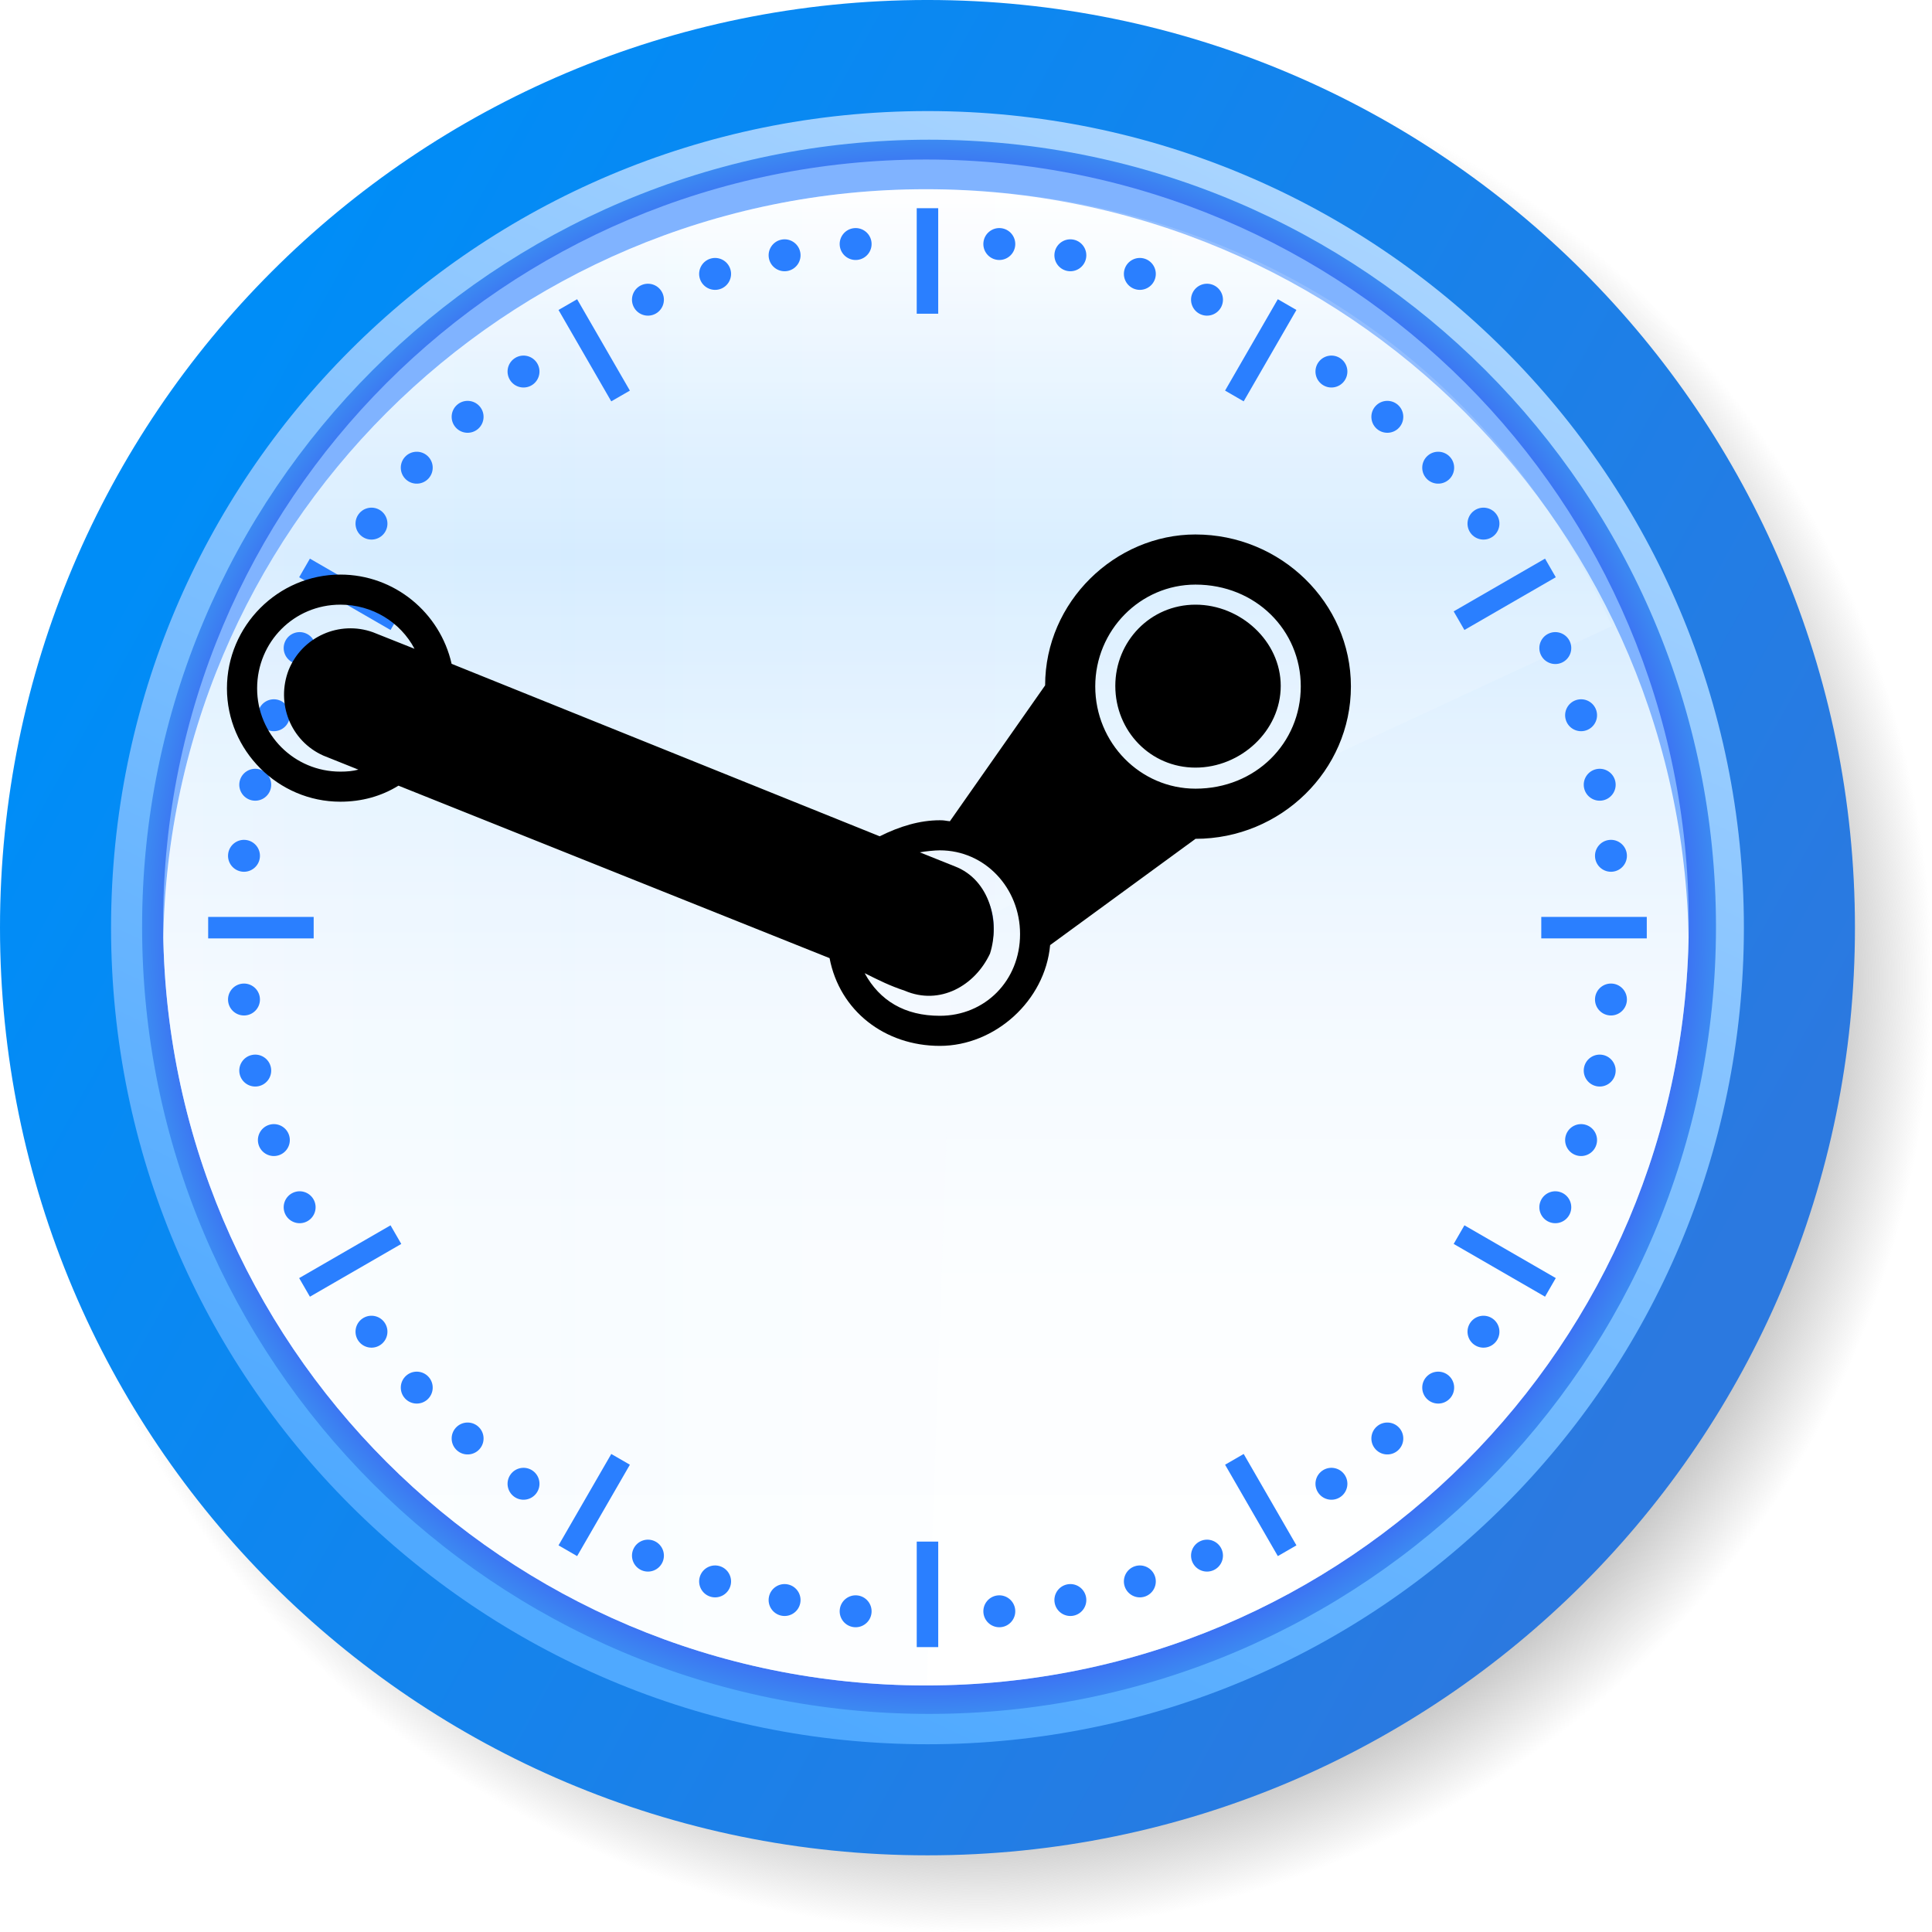
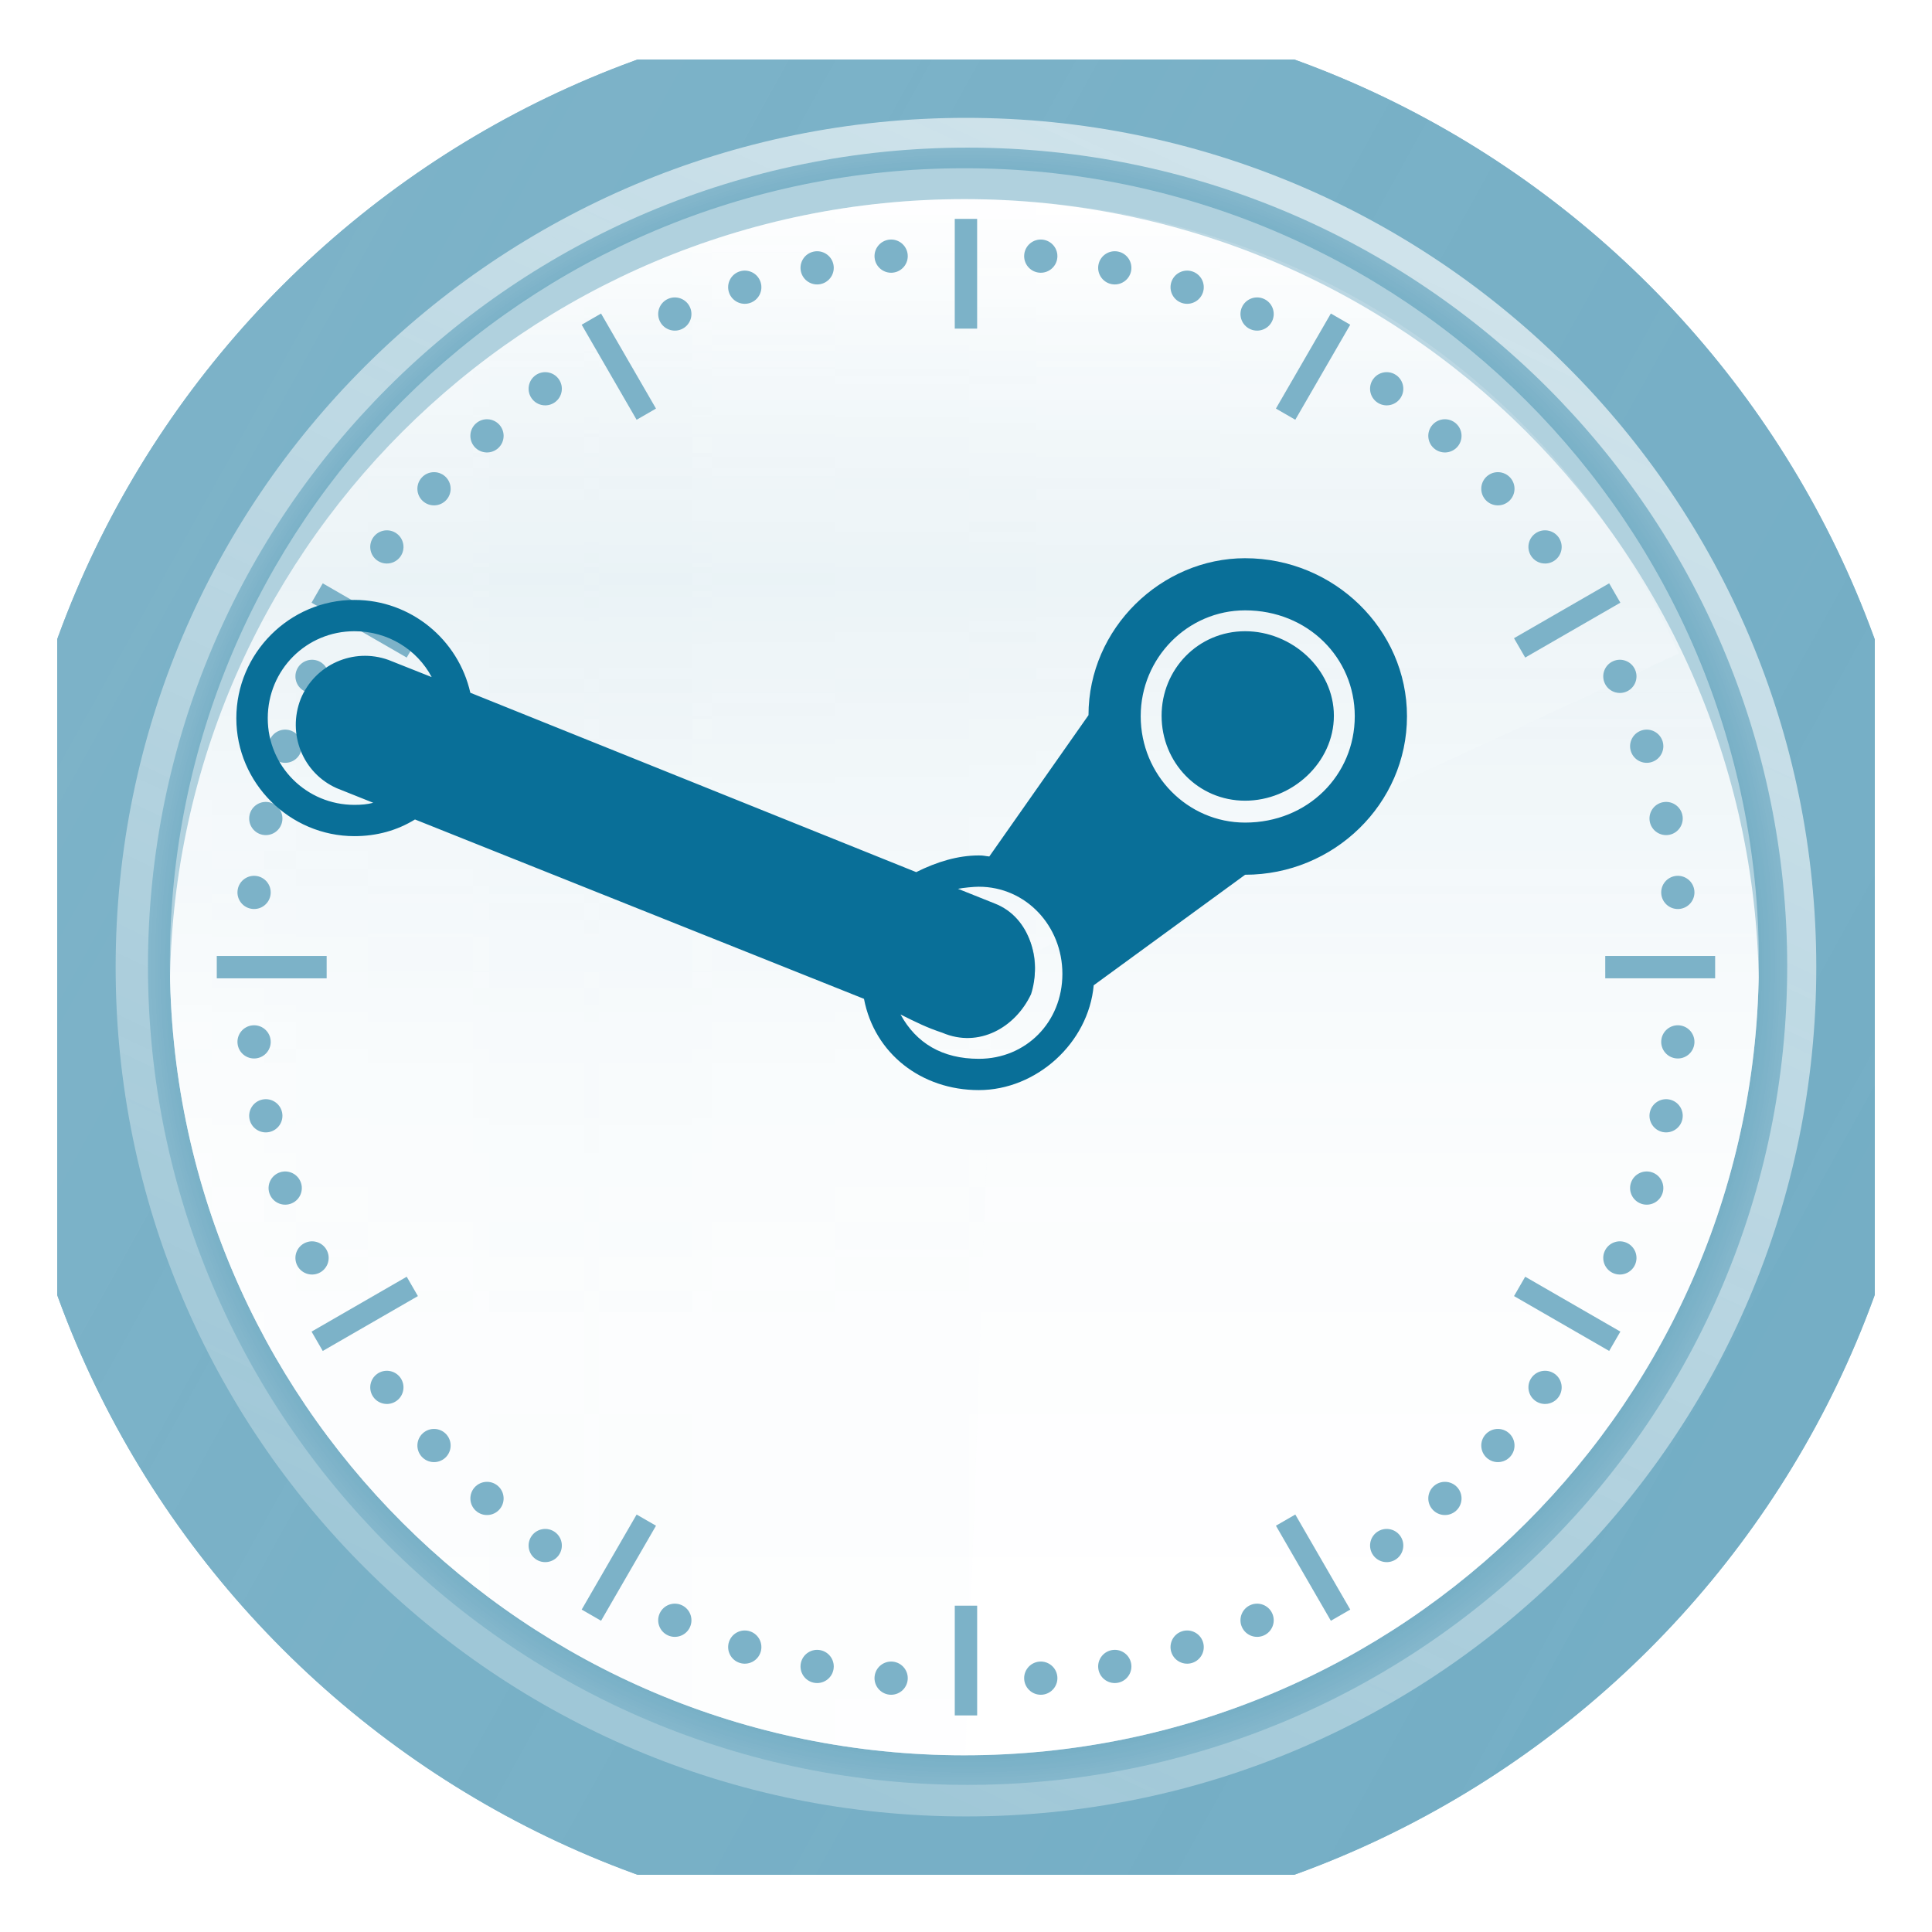
<svg xmlns="http://www.w3.org/2000/svg" xmlns:xlink="http://www.w3.org/1999/xlink" width="200" height="200" id="svg2" version="1.1">
  <defs id="defs4">
    <linearGradient y2="728.875" x2="107.833" y1="728.875" x1="10.25" gradientTransform="translate(0,-665)" gradientUnits="userSpaceOnUse" id="linearGradient3886" xlink:href="#SVGID_10_" />
    <linearGradient y2="-652.25" x2="61.626" y1="-551.25" x1="61.626" gradientTransform="matrix(1,0,0,-1,0,-538)" gradientUnits="userSpaceOnUse" id="linearGradient3884" xlink:href="#SVGID_7_" />
    <linearGradient y2="728.875" x2="107.833" y1="728.875" x1="10.25" gradientTransform="translate(0,-665)" gradientUnits="userSpaceOnUse" id="linearGradient5798" xlink:href="#SVGID_10_" />
    <linearGradient y2="-652.25" x2="61.626" y1="-551.25" x1="61.626" gradientTransform="matrix(1,0,0,-1,0,-538)" gradientUnits="userSpaceOnUse" id="linearGradient5796" xlink:href="#SVGID_7_" />
    <linearGradient y2="-603.187" x2="62.406" y1="-595" x1="62.406" gradientTransform="matrix(1,0,0,-1,0,-538)" gradientUnits="userSpaceOnUse" id="linearGradient4658" xlink:href="#SVGID_13_" />
    <linearGradient y2="728.875" x2="107.833" y1="728.875" x1="10.25" gradientTransform="translate(0,-665)" gradientUnits="userSpaceOnUse" id="linearGradient4652" xlink:href="#SVGID_10_" />
    <linearGradient y2="-652.25" x2="61.626" y1="-551.25" x1="61.626" gradientTransform="matrix(1,0,0,-1,0,-538)" gradientUnits="userSpaceOnUse" id="linearGradient4650" xlink:href="#SVGID_7_" />
    <radialGradient r="53.001" cy="-600.166" cx="61.833" gradientTransform="matrix(1,0,0,-1,0,-538)" gradientUnits="userSpaceOnUse" id="radialGradient4648" xlink:href="#SVGID_3_" />
    <linearGradient y2="728.875" x2="107.833" y1="728.875" x1="10.25" gradientTransform="translate(0,-665)" gradientUnits="userSpaceOnUse" id="linearGradient4462" xlink:href="#SVGID_10_" />
    <linearGradient y2="-652.25" x2="61.626" y1="-551.25" x1="61.626" gradientTransform="matrix(1,0,0,-1,0,-538)" gradientUnits="userSpaceOnUse" id="linearGradient4460" xlink:href="#SVGID_7_" />
    <linearGradient y2="-652.25" x2="61.626" y1="-551.25" x1="61.626" gradientTransform="matrix(1,0,0,-1,0,-538)" gradientUnits="userSpaceOnUse" id="linearGradient4079" xlink:href="#SVGID_7_" />
    <linearGradient y2="16.249" x2="9.547" y1="41.179" x1="54.51" spreadMethod="pad" gradientUnits="userSpaceOnUse" id="linearGradient4077" xlink:href="#edgeGradient" />
    <linearGradient y2="51.987" x2="22.014" y1="-13.239" x1="52.778" gradientUnits="userSpaceOnUse" id="linearGradient4075" xlink:href="#fieldGradient" />
    <radialGradient gradientUnits="userSpaceOnUse" r="26.5" fy="29.5" fx="32.5" cy="29.5" cx="32.5" id="radialGradient4073" xlink:href="#shadowGradient" />
    <radialGradient id="radialGradient3798">
      <stop id="stop3800" style="stop-color:#c0c0c0;stop-opacity:1" offset="0" />
      <stop id="stop3802" style="stop-color:#c0c0c0;stop-opacity:1" offset="0.88" />
      <stop id="stop3804" style="stop-color:#c0c0c0;stop-opacity:0" offset="1" />
    </radialGradient>
    <linearGradient x1="52.778" y1="-13.239" x2="22.014" y2="51.987" id="linearGradient3806" gradientUnits="userSpaceOnUse">
      <stop id="stop3808" style="stop-color:#ffe1b8;stop-opacity:1;" offset="0" />
      <stop id="stop3810" style="stop-color:#ff8b00;stop-opacity:1;" offset="1" />
    </linearGradient>
    <linearGradient x1="54.51" y1="41.179" x2="9.547" y2="16.249" id="linearGradient3812" gradientUnits="userSpaceOnUse" xlink:href="#fieldGradient">
      <stop id="stop3814" style="stop-color:#f98433;stop-opacity:1;" offset="0" />
      <stop id="stop3816" style="stop-color:#e37b00;stop-opacity:1;" offset="1" />
    </linearGradient>
    <linearGradient spreadMethod="pad" xlink:href="#fieldGradient" gradientUnits="userSpaceOnUse" id="linearGradient3191" y2="16.249" x2="9.547" y1="41.179" x1="54.51">
      <stop offset="0" style="stop-color:#3e79ca;stop-opacity:1;" id="stop3193" />
      <stop offset="1" style="stop-color:#36a8ff;stop-opacity:1;" id="stop3195" />
    </linearGradient>
    <radialGradient id="radialGradient3197">
      <stop offset="0" style="stop-color:#000000;stop-opacity:0.312;" id="stop3199" />
      <stop offset="0.88" style="stop-color:#000000;stop-opacity:0.606;" id="stop3201" />
      <stop offset="1" style="stop-color:#000000;stop-opacity:0;" id="stop3203" />
    </radialGradient>
    <linearGradient id="linearGradient3205">
      <stop id="stop3207" offset="0" style="stop-color:#49c007;stop-opacity:1;" />
      <stop id="stop3209" offset="1" style="stop-color:#209305;stop-opacity:1;" />
    </linearGradient>
    <radialGradient xlink:href="#linearGradient17267" id="radialGradient3211" cx="27.293" cy="22.185" fx="27.293" fy="22.185" r="25.797" gradientTransform="matrix(0.7383772,-1.135288,0.7527133,0.4895553,-5.49219,38.93728)" gradientUnits="userSpaceOnUse" />
    <linearGradient x1="55.454" y1="42.753" x2="9.547" y2="16.249" id="linearGradient3213" xlink:href="#edgeGradient" gradientUnits="userSpaceOnUse" />
    <linearGradient x1="42.986" y1="7.013" x2="22.014" y2="51.987" id="linearGradient3215" xlink:href="#fieldGradient" gradientUnits="userSpaceOnUse" />
    <radialGradient cx="32.5" cy="29.5" r="26.5" fx="32.5" fy="29.5" id="radialGradient3217" xlink:href="#shadowGradient" gradientUnits="userSpaceOnUse" />
    <radialGradient id="radialGradient3219">
      <stop id="stop3221" style="stop-color:#c0c0c0;stop-opacity:1" offset="0" />
      <stop id="stop3223" style="stop-color:#c0c0c0;stop-opacity:1" offset="0.88" />
      <stop id="stop3225" style="stop-color:#c0c0c0;stop-opacity:0" offset="1" />
    </radialGradient>
    <linearGradient x1="52.778" y1="-13.239" x2="22.014" y2="51.987" id="linearGradient3227" gradientUnits="userSpaceOnUse">
      <stop id="stop3230" style="stop-color:#d8ebff;stop-opacity:1;" offset="0" />
      <stop id="stop3232" style="stop-color:#4fa9ff;stop-opacity:1;" offset="1" />
    </linearGradient>
    <linearGradient x1="54.51" y1="41.179" x2="9.547" y2="16.249" id="linearGradient3234" gradientUnits="userSpaceOnUse" xlink:href="#fieldGradient" spreadMethod="pad">
      <stop id="stop3236" style="stop-color:#2b79e0;stop-opacity:1;" offset="0" />
      <stop id="stop3238" style="stop-color:#008df7;stop-opacity:1;" offset="1" />
    </linearGradient>
    <defs id="defs3240">
      <circle r="51.375" cy="61.875" cx="61.625" id="circle3242" />
    </defs>
    <clipPath id="clipPath3244">
      <use id="use3247" overflow="visible" xlink:href="#SVGID_5_" style="overflow:visible" x="0" y="0" width="62" height="62" />
    </clipPath>
    <linearGradient gradientTransform="matrix(1,0,0,-1,0,-538)" y2="-652.25" x2="61.626" y1="-551.25" x1="61.626" gradientUnits="userSpaceOnUse" id="linearGradient3249">
      <stop id="stop3252" style="stop-color:#FFFFFF" offset="0" />
      <stop id="stop3254" style="stop-color:#E1F1FF" offset="0.148" />
      <stop id="stop3256" style="stop-color:#D4EBFF" offset="0.236" />
      <stop id="stop3258" style="stop-color:#E3F2FF" offset="0.35" />
      <stop id="stop3260" style="stop-color:#F3F9FF" offset="0.526" />
      <stop id="stop3262" style="stop-color:#FCFEFF" offset="0.726" />
      <stop id="stop3264" style="stop-color:#FFFFFF" offset="1" />
    </linearGradient>
    <defs id="defs3266">
      <circle r="51.375" cy="61.875" cx="61.625" id="circle3268" />
    </defs>
    <clipPath id="clipPath3270">
      <use id="use3272" overflow="visible" xlink:href="#SVGID_8_" style="overflow:visible" x="0" y="0" width="62" height="62" />
    </clipPath>
    <linearGradient gradientTransform="translate(0,-665)" y2="728.875" x2="107.833" y1="728.875" x1="10.25" gradientUnits="userSpaceOnUse" id="linearGradient3274">
      <stop id="stop3276" style="stop-color:#FFFFFF" offset="0" />
      <stop id="stop3279" style="stop-color:#EDF7FF" offset="0.143" />
      <stop id="stop3281" style="stop-color:#E0F2FF" offset="0.28" />
      <stop id="stop3283" style="stop-color:#E3F3FF" offset="0.306" />
      <stop id="stop3285" style="stop-color:#F3FAFF" offset="0.494" />
      <stop id="stop3287" style="stop-color:#FCFEFF" offset="0.708" />
      <stop id="stop3289" style="stop-color:#FFFFFF" offset="1" />
    </linearGradient>
    <radialGradient id="radialGradient3291" cx="61.833" cy="-600.166" r="53.001" gradientTransform="matrix(1,0,0,-1,0,-538)" gradientUnits="userSpaceOnUse">
      <stop offset="0.951" style="stop-color:#3c6bf3;stop-opacity:1;" id="stop3293" />
      <stop offset="1" style="stop-color:#3c8af2;stop-opacity:1;" id="stop3295" />
    </radialGradient>
    <linearGradient xlink:href="#edgeGradient" id="linearGradient3297" gradientUnits="userSpaceOnUse" x1="55.454" y1="42.753" x2="9.547" y2="16.249" />
    <linearGradient xlink:href="#SVGID_7_" id="linearGradient3299" gradientUnits="userSpaceOnUse" gradientTransform="matrix(1,0,0,-1,0,-538)" x1="61.626" y1="-551.25" x2="61.626" y2="-652.25" />
    <linearGradient id="linearGradient3301" gradientUnits="userSpaceOnUse" x1="62.406" y1="-595" x2="62.406" y2="-603.187" gradientTransform="matrix(1,0,0,-1,0,-538)">
      <stop offset="0" style="stop-color:#8BA4D6" id="stop3303" />
      <stop offset="1" style="stop-color:#1B3EA6" id="stop3305" />
    </linearGradient>
    <linearGradient id="linearGradient3307" gradientUnits="userSpaceOnUse" x1="-160.036" y1="-726.616" x2="-160.036" y2="-729.135" gradientTransform="matrix(0.4699332,0.04741368,0.08074037,-0.2759618,171.4124,-150.977)">
      <stop offset="0" style="stop-color:#524AC9" id="stop3309" />
      <stop offset="0.096" style="stop-color:#5855BC" id="stop3311" />
      <stop offset="0.235" style="stop-color:#5D60AF" id="stop3313" />
      <stop offset="0.368" style="stop-color:#5F64AB" id="stop3315" />
      <stop offset="0.725" style="stop-color:#190C7F" id="stop3317" />
    </linearGradient>
    <linearGradient id="linearGradient3319" gradientUnits="userSpaceOnUse" x1="-915.773" y1="-785.94" x2="-915.773" y2="-789.156" gradientTransform="matrix(0.1444826,-0.2594453,-0.2594453,-0.1444826,-26.43613,-312.63)">
      <stop offset="0" style="stop-color:#524AC9" id="stop3321" />
      <stop offset="0.096" style="stop-color:#5855BC" id="stop3323" />
      <stop offset="0.235" style="stop-color:#5D60AF" id="stop3325" />
      <stop offset="0.368" style="stop-color:#5F64AB" id="stop3327" />
      <stop offset="0.725" style="stop-color:#190C7F" id="stop3329" />
    </linearGradient>
    <radialGradient xlink:href="#linearGradient17267" id="radialGradient2279" gradientUnits="userSpaceOnUse" gradientTransform="matrix(0.382526,-1.343908,1.099284,0.3207092,-11.72959,45.42397)" cx="24.113" cy="21.771" fx="24.113" fy="21.771" r="25.797" />
    <linearGradient gradientTransform="matrix(0.1444826,-0.2594453,-0.2594453,-0.1444826,-26.43613,-312.63)" y2="-789.156" x2="-915.773" y1="-785.94" x1="-915.773" gradientUnits="userSpaceOnUse" id="SVGID_12_">
      <stop id="stop3519" style="stop-color:#524AC9" offset="0" />
      <stop id="stop3521" style="stop-color:#5855BC" offset="0.096" />
      <stop id="stop3523" style="stop-color:#5D60AF" offset="0.235" />
      <stop id="stop3525" style="stop-color:#5F64AB" offset="0.368" />
      <stop id="stop3527" style="stop-color:#190C7F" offset="0.725" />
    </linearGradient>
    <linearGradient gradientTransform="matrix(0.4699332,0.04741368,0.08074037,-0.2759618,171.4124,-150.977)" y2="-729.135" x2="-160.036" y1="-726.616" x1="-160.036" gradientUnits="userSpaceOnUse" id="SVGID_11_">
      <stop id="stop3506" style="stop-color:#524AC9" offset="0" />
      <stop id="stop3508" style="stop-color:#5855BC" offset="0.096" />
      <stop id="stop3510" style="stop-color:#5D60AF" offset="0.235" />
      <stop id="stop3512" style="stop-color:#5F64AB" offset="0.368" />
      <stop id="stop3514" style="stop-color:#190C7F" offset="0.725" />
    </linearGradient>
    <linearGradient gradientTransform="matrix(1,0,0,-1,0,-538)" y2="-603.187" x2="62.406" y1="-595" x1="62.406" gradientUnits="userSpaceOnUse" id="SVGID_13_">
      <stop id="stop3535" style="stop-color:#8BA4D6" offset="0" />
      <stop id="stop3537" style="stop-color:#1B3EA6" offset="1" />
    </linearGradient>
    <linearGradient y2="-652.25" x2="61.626" y1="-551.25" x1="61.626" gradientTransform="matrix(1,0,0,-1,0,-538)" gradientUnits="userSpaceOnUse" id="linearGradient2440" xlink:href="#SVGID_7_" />
    <linearGradient y2="16.249" x2="9.547" y1="42.753" x1="55.454" gradientUnits="userSpaceOnUse" id="linearGradient17291" xlink:href="#edgeGradient" />
    <radialGradient gradientUnits="userSpaceOnUse" gradientTransform="matrix(1,0,0,-1,0,-538)" r="53.001" cy="-600.166" cx="61.833" id="SVGID_3_">
      <stop id="stop3227" style="stop-color:#3c6bf3;stop-opacity:1;" offset="0.951" />
      <stop id="stop3229" style="stop-color:#3c8af2;stop-opacity:1;" offset="1" />
    </radialGradient>
    <linearGradient id="SVGID_10_" gradientUnits="userSpaceOnUse" x1="10.25" y1="728.875" x2="107.833" y2="728.875" gradientTransform="translate(0,-665)">
      <stop offset="0" style="stop-color:#FFFFFF" id="stop3278" />
      <stop offset="0.143" style="stop-color:#EDF7FF" id="stop3280" />
      <stop offset="0.28" style="stop-color:#E0F2FF" id="stop3282" />
      <stop offset="0.306" style="stop-color:#E3F3FF" id="stop3284" />
      <stop offset="0.494" style="stop-color:#F3FAFF" id="stop3286" />
      <stop offset="0.708" style="stop-color:#FCFEFF" id="stop3288" />
      <stop offset="1" style="stop-color:#FFFFFF" id="stop3290" />
    </linearGradient>
    <clipPath id="SVGID_9_">
      <use height="62" width="62" y="0" x="0" style="overflow:visible" xlink:href="#SVGID_8_" overflow="visible" id="use3275" />
    </clipPath>
    <defs id="defs3271">
      <circle id="SVGID_8_" cx="61.625" cy="61.875" r="51.375" />
    </defs>
    <linearGradient id="SVGID_7_" gradientUnits="userSpaceOnUse" x1="61.626" y1="-551.25" x2="61.626" y2="-652.25" gradientTransform="matrix(1,0,0,-1,0,-538)">
      <stop offset="0" style="stop-color:#FFFFFF" id="stop3249" />
      <stop offset="0.148" style="stop-color:#E1F1FF" id="stop3251" />
      <stop offset="0.236" style="stop-color:#D4EBFF" id="stop3253" />
      <stop offset="0.35" style="stop-color:#E3F2FF" id="stop3255" />
      <stop offset="0.526" style="stop-color:#F3F9FF" id="stop3257" />
      <stop offset="0.726" style="stop-color:#FCFEFF" id="stop3259" />
      <stop offset="1" style="stop-color:#FFFFFF" id="stop3261" />
    </linearGradient>
    <clipPath id="SVGID_6_">
      <use height="62" width="62" y="0" x="0" style="overflow:visible" xlink:href="#SVGID_5_" overflow="visible" id="use3246" />
    </clipPath>
    <defs id="defs3242">
      <circle id="SVGID_5_" cx="61.625" cy="61.875" r="51.375" />
    </defs>
    <linearGradient spreadMethod="pad" xlink:href="#fieldGradient" gradientUnits="userSpaceOnUse" id="edgeGradient" y2="16.249" x2="9.547" y1="41.179" x1="54.51">
      <stop offset="0" style="stop-color:#2b79e0;stop-opacity:1;" id="stop12" />
      <stop offset="1" style="stop-color:#008df7;stop-opacity:1;" id="stop14" />
    </linearGradient>
    <linearGradient gradientUnits="userSpaceOnUse" id="fieldGradient" y2="51.987" x2="22.014" y1="-13.239" x1="52.778">
      <stop offset="0" style="stop-color:#d8ebff;stop-opacity:1;" id="stop7" />
      <stop offset="1" style="stop-color:#4fa9ff;stop-opacity:1;" id="stop9" />
    </linearGradient>
    <radialGradient id="shadowGradient">
      <stop offset="0" style="stop-color:#c0c0c0;stop-opacity:1" id="stop17" />
      <stop offset="0.88" style="stop-color:#c0c0c0;stop-opacity:1" id="stop19" />
      <stop offset="1" style="stop-color:#c0c0c0;stop-opacity:0" id="stop21" />
    </radialGradient>
    <radialGradient gradientUnits="userSpaceOnUse" xlink:href="#shadowGradient" id="radialGradient4170" fy="29.5" fx="32.5" r="26.5" cy="29.5" cx="32.5" />
    <linearGradient gradientUnits="userSpaceOnUse" xlink:href="#fieldGradient" id="linearGradient4172" y2="51.987" x2="22.014" y1="7.013" x1="42.986" />
    <linearGradient gradientUnits="userSpaceOnUse" xlink:href="#edgeGradient" id="linearGradient4174" y2="16.249" x2="9.547" y1="42.753" x1="55.454" />
    <radialGradient gradientUnits="userSpaceOnUse" gradientTransform="matrix(0.7383772,-1.135288,0.7527133,0.4895553,-5.49219,38.93728)" r="25.797" fy="22.185" fx="27.293" cy="22.185" cx="27.293" id="radialGradient17265" xlink:href="#linearGradient17267" />
    <linearGradient id="linearGradient17267">
      <stop style="stop-color:#4ec20e;stop-opacity:1;" offset="0" id="stop17269" />
      <stop style="stop-color:#2ab907;stop-opacity:1;" offset="1" id="stop17271" />
    </linearGradient>
    <radialGradient id="radialGradient20242">
      <stop id="stop20244" style="stop-color:#000000;stop-opacity:0.312;" offset="0" />
      <stop id="stop20246" style="stop-color:#000000;stop-opacity:0.606;" offset="0.88" />
      <stop id="stop20248" style="stop-color:#000000;stop-opacity:0;" offset="1" />
    </radialGradient>
    <linearGradient x1="54.51" y1="41.179" x2="9.547" y2="16.249" id="linearGradient21219" gradientUnits="userSpaceOnUse" xlink:href="#fieldGradient" spreadMethod="pad">
      <stop id="stop21221" style="stop-color:#3e79ca;stop-opacity:1;" offset="0" />
      <stop id="stop21223" style="stop-color:#36a8ff;stop-opacity:1;" offset="1" />
    </linearGradient>
    <linearGradient xlink:href="#SVGID_7_" id="linearGradient3718" gradientUnits="userSpaceOnUse" gradientTransform="matrix(1,0,0,-1,0,-538)" x1="61.626" y1="-551.25" x2="61.626" y2="-652.25" />
    <linearGradient xlink:href="#SVGID_10_" id="linearGradient3720" gradientUnits="userSpaceOnUse" gradientTransform="translate(0,-665)" x1="10.25" y1="728.875" x2="107.833" y2="728.875" />
    <radialGradient xlink:href="#shadowGradient" id="radialGradient4009" gradientUnits="userSpaceOnUse" cx="32.5" cy="29.5" fx="32.5" fy="29.5" r="26.5" />
    <linearGradient xlink:href="#fieldGradient" id="linearGradient4011" gradientUnits="userSpaceOnUse" x1="52.778" y1="-13.239" x2="22.014" y2="51.987" />
    <linearGradient xlink:href="#edgeGradient" id="linearGradient4013" gradientUnits="userSpaceOnUse" spreadMethod="pad" x1="54.51" y1="41.179" x2="9.547" y2="16.249" />
    <radialGradient xlink:href="#SVGID_3_" id="radialGradient4015" gradientUnits="userSpaceOnUse" gradientTransform="matrix(1,0,0,-1,0,-538)" cx="61.833" cy="-600.166" r="53.001" />
    <linearGradient xlink:href="#SVGID_7_" id="linearGradient4017" gradientUnits="userSpaceOnUse" gradientTransform="matrix(1,0,0,-1,0,-538)" x1="61.626" y1="-551.25" x2="61.626" y2="-652.25" />
    <linearGradient xlink:href="#SVGID_10_" id="linearGradient4019" gradientUnits="userSpaceOnUse" gradientTransform="translate(0,-665)" x1="10.25" y1="728.875" x2="107.833" y2="728.875" />
    <linearGradient xlink:href="#SVGID_13_" id="linearGradient4021" gradientUnits="userSpaceOnUse" gradientTransform="matrix(1,0,0,-1,0,-538)" x1="62.406" y1="-595" x2="62.406" y2="-603.187" />
+     <filter id="filter3267" y="0" x="0" height="1" width="1" color-interpolation-filters="sRGB">
+       <feColorMatrix id="feColorMatrix3269" type="hueRotate" values="180" result="fbSourceGraphic" />
+       <feColorMatrix result="fbSourceGraphicAlpha" in="fbSourceGraphic" values="0 0 0 -1 0 0 0 0 -1 0 0 0 0 -1 0 0 0 0 1 0" id="feColorMatrix3329" />
+       <feColorMatrix id="feColorMatrix3331" type="saturate" values="0" result="result1" in="fbSourceGraphic" />
+       <feFlood id="feFlood3333" flood-color="rgb(9,111,152)" result="result2" />
+       <feBlend id="feBlend3335" in2="result1" mode="screen" result="result2" />
+       <feComposite id="feComposite3337" in2="fbSourceGraphic" operator="in" in="result2" />
+     </filter>
+     <filter id="filter3319" height="1" width="1" y="0" x="0" color-interpolation-filters="sRGB">
+       <feColorMatrix id="feColorMatrix3321" type="saturate" values="0" result="result1" />
+       <feFlood id="feFlood3323" flood-color="rgb(9,111,152)" result="result2" />
+       <feBlend id="feBlend3325" in2="result1" mode="screen" result="result2" />
+       <feComposite id="feComposite3327" in2="SourceGraphic" operator="in" in="result2" />
+     </filter>
  </defs>
  <g id="layer1" transform="translate(0,-852.3622)">
-     <g id="g3724" transform="matrix(0.9934601,0,0,0.9936712,-0.9831415,849.6142)">
-       <g transform="matrix(5.785687,0,0,5.785687,-154.6898,-114.0649)" id="g3691">
-         <circle cx="32.5" cy="29.5" r="26.5" transform="matrix(0.648118,0,0,0.6481314,23.46446,18.68903)" id="circle3820" style="fill:url(#radialGradient4009);stroke:none" d="M 59,29.5 C 59,44.136 47.136,56 32.5,56 17.864,56 6,44.136 6,29.5 6,14.864 17.864,3 32.5,3 47.136,3 59,14.864 59,29.5 z" />
+     <g id="g3724" transform="matrix(1.034725,0,0,1.033469,-1.028257,849.7457)">
+       <g transform="matrix(5.785687,0,0,5.785687,-154.6898,-114.0649)" id="g3691" style="filter:url(#filter3267)">
        <circle cx="31" cy="31" r="25.8" id="circle3822" style="fill:url(#linearGradient4011);fill-opacity:1;stroke:url(#linearGradient4013);stroke-width:3.286" transform="matrix(0.6086758,0,0,0.6086758,24.74268,18.02777)" d="M 56.8,31 C 56.8,45.249 45.249,56.8 31,56.8 16.751,56.8 5.2,45.249 5.2,31 5.2,16.751 16.751,5.2 31,5.2 45.249,5.2 56.8,16.751 56.8,31 z" />
        <g id="Layer_6" transform="matrix(0.2674106,0,0,0.2674106,27.105,20.25747)">
          <g id="g3224">
            <radialGradient id="radialGradient3827" cx="61.833" cy="-600.166" r="53.001" gradientTransform="matrix(1,0,0,-1,0,-538)" gradientUnits="userSpaceOnUse">
              <stop offset="0.951" style="stop-color:#F3843C" id="stop3829" />
              <stop offset="1" style="stop-color:#F2673C" id="stop3831" />
            </radialGradient>
            <circle d="m 114.834,62.166 c 0,29.272 -23.729,53.001 -53.001,53.001 -29.272,0 -53.001,-23.729 -53.001,-53.001 0,-29.272 23.729,-53.001 53.001,-53.001 29.272,0 53.001,23.729 53.001,53.001 z" style="fill:url(#radialGradient4015)" cx="61.833" cy="62.166" r="53.001" id="circle3833" />
          </g>
        </g>
        <g id="g3233" transform="matrix(0.2674106,0,0,0.2674106,27.105,20.25747)" style="fill:#80b3ff">
          <circle d="M 113,61.875 C 113,90.249 89.999,113.25 61.625,113.25 33.251,113.25 10.25,90.249 10.25,61.875 10.25,33.501 33.251,10.5 61.625,10.5 89.999,10.5 113,33.501 113,61.875 z" style="fill:#80b3ff" id="SVGID_4_" cx="61.625" cy="61.875" r="51.375" />
        </g>
        <g id="g3236" transform="matrix(0.2674106,0,0,0.2674106,27.105,20.25747)">
          <g id="g3238">
            <g id="g3240">
              <defs id="defs3840">
                <circle id="circle3842" cx="61.625" cy="61.875" r="51.375" />
              </defs>
              <clipPath id="clipPath3844">
                <use height="62" width="62" y="0" x="0" style="overflow:visible" xlink:href="#SVGID_5_" overflow="visible" id="use3846" />
              </clipPath>
              <linearGradient id="linearGradient3848" gradientUnits="userSpaceOnUse" x1="61.626" y1="-551.25" x2="61.626" y2="-652.25" gradientTransform="matrix(1,0,0,-1,0,-538)">
                <stop offset="0" style="stop-color:#FFFFFF" id="stop3850" />
                <stop offset="0.148" style="stop-color:#E1F1FF" id="stop3852" />
                <stop offset="0.236" style="stop-color:#D4EBFF" id="stop3854" />
                <stop offset="0.35" style="stop-color:#E3F2FF" id="stop3856" />
                <stop offset="0.526" style="stop-color:#F3F9FF" id="stop3858" />
                <stop offset="0.726" style="stop-color:#FCFEFF" id="stop3860" />
                <stop offset="1" style="stop-color:#FFFFFF" id="stop3862" />
              </linearGradient>
              <circle d="M 113,63.875 C 113,92.249 89.999,115.25 61.625,115.25 33.251,115.25 10.25,92.249 10.25,63.875 10.25,35.501 33.251,12.5 61.625,12.5 89.999,12.5 113,35.501 113,63.875 z" style="fill:url(#linearGradient4017)" clip-path="url(#SVGID_6_)" cx="61.625" cy="63.875" r="51.375" id="circle3263" />
            </g>
          </g>
        </g>
        <g id="g3265" transform="matrix(0.2674106,0,0,0.2674106,27.105,20.25747)">
          <g id="g3267">
            <g id="g3269">
              <defs id="defs3868">
                <circle id="circle3870" cx="61.625" cy="61.875" r="51.375" />
              </defs>
              <clipPath id="clipPath3872">
                <use height="62" width="62" y="0" x="0" style="overflow:visible" xlink:href="#SVGID_8_" overflow="visible" id="use3874" />
              </clipPath>
              <linearGradient id="linearGradient3876" gradientUnits="userSpaceOnUse" x1="10.25" y1="728.875" x2="107.833" y2="728.875" gradientTransform="translate(0,-665)">
                <stop offset="0" style="stop-color:#FFFFFF" id="stop3878" />
                <stop offset="0.143" style="stop-color:#EDF7FF" id="stop3880" />
                <stop offset="0.28" style="stop-color:#E0F2FF" id="stop3882" />
                <stop offset="0.306" style="stop-color:#E3F3FF" id="stop3884" />
                <stop offset="0.494" style="stop-color:#F3FAFF" id="stop3886" />
                <stop offset="0.708" style="stop-color:#FCFEFF" id="stop3888" />
                <stop offset="1" style="stop-color:#FFFFFF" id="stop3890" />
              </linearGradient>
              <path style="opacity:0.15;fill:url(#linearGradient4019)" clip-path="url(#SVGID_9_)" enable-background="new    " d="M 107.833,41.917 63.5,62.5 61.625,115.25 C 33.252,115.25 10.25,92.249 10.25,63.875 10.25,35.501 33.252,12.5 61.625,12.5 c 20.927,0 38.198,11.465 46.208,29.417 z" id="path3292" />
            </g>
          </g>
        </g>
        <g id="Layer_13" transform="matrix(0.2674106,0,0,0.2674106,27.105,20.25747)" />
        <rect y="23.942" x="43.418" height="1.9" width="0.387" id="rect4550" style="fill:#2a7fff;fill-opacity:1;stroke:none" />
        <path transform="matrix(0.1718935,0.01806673,-0.01806673,0.1718935,4.187209,-3.887755)" d="m 253.176,139.219 c 0,0.918 -0.745,1.663 -1.663,1.663 -0.918,0 -1.663,-0.745 -1.663,-1.663 0,-0.918 0.745,-1.663 1.663,-1.663 0.918,0 1.663,0.745 1.663,1.663 z" id="path4594" style="fill:#2a7fff;fill-opacity:1;stroke:none" />
        <use height="62" width="62" transform="matrix(0.8660254,0.5,-0.5,0.8660254,24.29122,-16.86259)" id="use4762" xlink:href="#rect4550" y="0" x="0" />
        <use x="0" y="0" xlink:href="#rect4550" id="use4764" transform="matrix(0.5,0.8660254,-0.8660254,0.5,53.75934,-19.32041)" width="62" height="62" />
        <use height="62" width="62" transform="matrix(0.5,0.8660254,-0.8660254,0.5,53.75933,-19.32041)" id="use4766" xlink:href="#use4762" y="0" x="0" />
        <use height="62" width="62" transform="matrix(0.5,0.8660254,-0.8660254,0.5,53.75933,-19.32041)" id="use4768" xlink:href="#use4764" y="0" x="0" />
        <use x="0" y="0" xlink:href="#rect4550" id="use4770" transform="matrix(-0.8660254,0.5,-0.5,-0.8660254,99.82879,47.04444)" width="62" height="62" />
        <use height="62" width="62" transform="matrix(-1,0,0,-1,87.22327,73.79349)" id="use4772" xlink:href="#rect4550" y="0" x="0" />
        <use x="0" y="0" xlink:href="#use4762" id="use4774" transform="matrix(-1,0,0,-1,87.22327,73.79348)" width="62" height="62" />
        <use x="0" y="0" xlink:href="#use4764" id="use4776" transform="matrix(-1,0,0,-1,87.22327,73.79348)" width="62" height="62" />
        <use x="0" y="0" xlink:href="#rect4550" id="use4778" transform="matrix(0,-1,1,0,6.714901,80.50838)" width="62" height="62" />
        <use height="62" width="62" transform="matrix(0,-1,1,0,6.714903,80.50838)" id="use4780" xlink:href="#use4762" y="0" x="0" />
        <use height="62" width="62" transform="matrix(0,-1,1,0,6.714903,80.50838)" id="use4782" xlink:href="#use4764" y="0" x="0" />
        <use height="62" width="62" transform="matrix(0.9945219,0.1045285,-0.1045285,0.9945219,4.09567,-4.356535)" id="use4786" xlink:href="#path4594" y="0" x="0" />
        <use x="0" y="0" xlink:href="#path4594" id="use4788" transform="matrix(0.9781476,0.2079117,-0.2079117,0.9781476,8.624285,-8.26109)" width="62" height="62" />
        <use height="62" width="62" transform="matrix(0.9510565,0.309017,-0.309017,0.9510565,13.53623,-11.67089)" id="use4790" xlink:href="#path4594" y="0" x="0" />
        <use x="0" y="0" xlink:href="#path4594" id="use4792" transform="matrix(0.8660254,0.5,-0.5,0.8660254,24.29123,-16.8626)" width="62" height="62" />
        <use height="62" width="62" transform="matrix(0.809017,0.5877853,-0.5877853,0.809017,30.01645,-18.58763)" id="use4794" xlink:href="#path4594" y="0" x="0" />
        <use x="0" y="0" xlink:href="#path4594" id="use4796" transform="matrix(0.7431448,0.6691306,-0.6691306,0.7431448,35.89062,-19.70477)" width="62" height="62" />
        <use height="62" width="62" transform="matrix(0.6691306,0.7431448,-0.7431448,0.6691306,41.84939,-20.20177)" id="use4798" xlink:href="#path4594" y="0" x="0" />
        <use height="62" width="62" transform="matrix(0.5,0.8660254,-0.8660254,0.5,53.75935,-19.32042)" id="use4800" xlink:href="#path4594" y="0" x="0" />
        <use x="0" y="0" xlink:href="#path4594" id="use4802" transform="matrix(0.4067367,0.9135455,-0.9135455,0.4067367,59.58006,-17.95173)" width="62" height="62" />
        <use height="62" width="62" transform="matrix(0.309017,0.9510565,-0.9510565,0.309017,65.22581,-15.98211)" id="use4804" xlink:href="#path4594" y="0" x="0" />
        <use x="0" y="0" xlink:href="#path4594" id="use4806" transform="matrix(0.2079117,0.9781476,-0.9781476,0.2079117,70.63475,-13.43314)" width="62" height="62" />
        <use height="62" width="62" transform="matrix(0,1,-1,0,80.50841,-6.714893)" id="use4808" xlink:href="#path4594" y="0" x="0" />
        <use x="0" y="0" xlink:href="#path4594" id="use4810" transform="matrix(-0.1045284,0.9945219,-0.9945219,-0.1045284,84.86494,-2.619224)" width="62" height="62" />
        <use height="62" width="62" transform="matrix(-0.2079117,0.9781476,-0.9781476,-0.2079117,88.7695,1.909391)" id="use4812" xlink:href="#path4594" y="0" x="0" />
        <use x="0" y="0" xlink:href="#path4594" id="use4814" transform="matrix(-0.309017,0.9510565,-0.9510565,-0.309017,92.17929,6.821335)" width="62" height="62" />
        <use x="0" y="0" xlink:href="#path4594" id="use4816" transform="matrix(-0.5,0.8660254,-0.8660254,-0.5,97.371,17.57634)" width="62" height="62" />
        <use height="62" width="62" transform="matrix(-0.5877853,0.809017,-0.809017,-0.5877853,99.09604,23.30156)" id="use4818" xlink:href="#path4594" y="0" x="0" />
        <use x="0" y="0" xlink:href="#path4594" id="use4820" transform="matrix(-0.6691306,0.7431448,-0.7431448,-0.6691306,100.2132,29.17573)" width="62" height="62" />
        <use height="62" width="62" transform="matrix(-0.7431448,0.6691306,-0.6691306,-0.7431448,100.7102,35.1345)" id="use4822" xlink:href="#path4594" y="0" x="0" />
        <use height="62" width="62" transform="matrix(-0.8660254,0.5,-0.5,-0.8660254,99.82883,47.04446)" id="use4824" xlink:href="#path4594" y="0" x="0" />
        <use x="0" y="0" xlink:href="#path4594" id="use4826" transform="matrix(-0.9135455,0.4067367,-0.4067367,-0.9135455,98.46014,52.86516)" width="62" height="62" />
        <use height="62" width="62" transform="matrix(-0.9510565,0.309017,-0.309017,-0.9510565,96.49053,58.51091)" id="use4828" xlink:href="#path4594" y="0" x="0" />
        <use x="0" y="0" xlink:href="#path4594" id="use4830" transform="matrix(-0.9781476,0.2079117,-0.2079117,-0.9781476,93.94156,63.91985)" width="62" height="62" />
        <use x="0" y="0" xlink:href="#path4594" id="use4832" transform="matrix(-1,0,0,-1,87.2233,73.79351)" width="62" height="62" />
        <use height="62" width="62" transform="matrix(-0.9945219,-0.1045284,0.1045284,-0.9945219,83.12763,78.15005)" id="use4834" xlink:href="#path4594" y="0" x="0" />
        <use x="0" y="0" xlink:href="#path4594" id="use4836" transform="matrix(-0.9781476,-0.2079117,0.2079117,-0.9781476,78.59902,82.0546)" width="62" height="62" />
        <use height="62" width="62" transform="matrix(-0.9510565,-0.309017,0.309017,-0.9510565,73.68708,85.46439)" id="use4838" xlink:href="#path4594" y="0" x="0" />
        <use x="0" y="0" xlink:href="#path4594" id="use4840" transform="matrix(-0.8660254,-0.5,0.5,-0.8660254,62.93207,90.65611)" width="62" height="62" />
        <use height="62" width="62" transform="matrix(-0.809017,-0.5877853,0.5877853,-0.809017,57.20685,92.38115)" id="use4842" xlink:href="#path4594" y="0" x="0" />
        <use x="0" y="0" xlink:href="#path4594" id="use4844" transform="matrix(-0.7431448,-0.6691306,0.6691306,-0.7431448,51.33268,93.49828)" width="62" height="62" />
        <use height="62" width="62" transform="matrix(-0.6691306,-0.7431448,0.7431448,-0.6691306,45.37391,93.99528)" id="use4846" xlink:href="#path4594" y="0" x="0" />
        <use height="62" width="62" transform="matrix(-0.5,-0.8660254,0.8660254,-0.5,33.46395,93.11393)" id="use4848" xlink:href="#path4594" y="0" x="0" />
        <use x="0" y="0" xlink:href="#path4594" id="use4850" transform="matrix(-0.4067367,-0.9135455,0.9135455,-0.4067367,27.64325,91.74524)" width="62" height="62" />
        <use height="62" width="62" transform="matrix(-0.309017,-0.9510565,0.9510565,-0.309017,21.9975,89.77562)" id="use4852" xlink:href="#path4594" y="0" x="0" />
        <use x="0" y="0" xlink:href="#path4594" id="use4854" transform="matrix(-0.2079117,-0.9781476,0.9781476,-0.2079117,16.58855,87.22665)" width="62" height="62" />
        <use height="62" width="62" transform="matrix(0,-1,1,0,6.714903,80.50841)" id="use4856" xlink:href="#path4594" y="0" x="0" />
        <use x="0" y="0" xlink:href="#path4594" id="use4858" transform="matrix(0.1045284,-0.9945219,0.9945219,0.1045284,2.358367,76.41274)" width="62" height="62" />
        <use height="62" width="62" transform="matrix(0.2079117,-0.9781476,0.9781476,0.2079117,-1.546187,71.88413)" id="use4860" xlink:href="#path4594" y="0" x="0" />
        <use x="0" y="0" xlink:href="#path4594" id="use4862" transform="matrix(0.309017,-0.9510565,0.9510565,0.309017,-4.955983,66.97218)" width="62" height="62" />
        <use height="62" width="62" transform="matrix(0.5,-0.8660254,0.8660254,0.5,-10.1477,56.21718)" id="use4864" xlink:href="#path4594" y="0" x="0" />
        <use x="0" y="0" xlink:href="#path4594" id="use4866" transform="matrix(0.5877853,-0.809017,0.809017,0.5877853,-11.87273,50.49196)" width="62" height="62" />
        <use height="62" width="62" transform="matrix(0.6691306,-0.7431448,0.7431448,0.6691306,-12.98987,44.61779)" id="use4868" xlink:href="#path4594" y="0" x="0" />
        <use x="0" y="0" xlink:href="#path4594" id="use4870" transform="matrix(0.7431448,-0.6691306,0.6691306,0.7431448,-13.48687,38.65902)" width="62" height="62" />
        <use x="0" y="0" xlink:href="#path4594" id="use4872" transform="matrix(0.8660254,-0.5,0.5,0.8660254,-12.60552,26.74906)" width="62" height="62" />
        <use height="62" width="62" transform="matrix(0.9135455,-0.4067367,0.4067367,0.9135455,-11.23683,20.92835)" id="use4874" xlink:href="#path4594" y="0" x="0" />
        <use x="0" y="0" xlink:href="#path4594" id="use4876" transform="matrix(0.9510565,-0.309017,0.309017,0.9510565,-9.267209,15.2826)" width="62" height="62" />
        <use height="62" width="62" transform="matrix(0.9781476,-0.2079117,0.2079117,0.9781476,-6.718241,9.87366)" id="use4878" xlink:href="#path4594" y="0" x="0" />
        <g id="Layer_12" transform="matrix(0.2674106,0,0,0.2674106,26.9236,20.50953)">
          <g id="g3532">
            <linearGradient id="linearGradient4038" gradientUnits="userSpaceOnUse" x1="62.406" y1="-595" x2="62.406" y2="-603.187" gradientTransform="matrix(1,0,0,-1,0,-538)">
              <stop offset="0" style="stop-color:#8BA4D6" id="stop4040" />
              <stop offset="1" style="stop-color:#1B3EA6" id="stop4042" />
            </linearGradient>
            <circle d="m 66.875,61.281 c 0,2.468 -2.001,4.469 -4.469,4.469 -2.468,0 -4.469,-2.001 -4.469,-4.469 0,-2.468 2.001,-4.469 4.469,-4.469 2.468,0 4.469,2.001 4.469,4.469 z" style="fill:url(#linearGradient4021)" cx="62.406" cy="61.281" r="4.469" id="circle4044" />
          </g>
        </g>
      </g>
-       <path style="fill:#000000" d="m 134.443,74.221 c 0,4.701 -4.179,8.514 -8.88,8.514 -4.701,0 -8.357,-3.813 -8.357,-8.514 0,-4.649 3.656,-8.462 8.357,-8.462 4.701,0 8.88,3.813 8.88,8.462 z m -8.88,-15.775 c -8.357,0 -15.67,6.999 -15.67,15.722 l -9.924,14.155 c -0.522,-0.052 -0.522,-0.104 -1.045,-0.104 -2.089,0 -4.179,0.627 -6.268,1.671 l -44.608,-17.968 c -1.201,-5.328 -5.955,-9.298 -11.596,-9.298 -6.477,0 -11.815,5.328 -11.815,11.857 0,6.477 5.338,11.805 11.815,11.805 2.246,0 4.283,-0.575 6.059,-1.671 l 44.921,17.968 c 1.045,5.485 5.746,9.141 11.491,9.141 5.746,0 10.969,-4.701 11.491,-10.499 L 125.564,90.153 c 8.88,0 16.192,-7.104 16.192,-15.879 0,-8.723 -7.313,-15.827 -16.192,-15.827 z m 0,5.223 c 6.268,0 10.969,4.753 10.969,10.603 0,5.902 -4.701,10.656 -10.969,10.656 -5.746,0 -10.447,-4.753 -10.447,-10.656 0,-5.85 4.701,-10.603 10.447,-10.603 z m -89.111,2.089 c 3.343,0 6.268,1.828 7.731,4.597 l -4.335,-1.724 0,0 c -3.5,-1.254 -7.365,0.47 -8.775,3.918 -1.358,3.5 0.209,7.417 3.604,8.932 l 0,0 3.656,1.463 c -0.575,0.157 -1.201,0.209 -1.88,0.209 -4.806,0 -8.671,-3.865 -8.671,-8.671 0,-4.858 3.865,-8.723 8.671,-8.723 z m 62.472,25.595 c 4.701,0 8.357,3.918 8.357,8.723 0,4.858 -3.656,8.514 -8.357,8.514 -3.656,0 -6.268,-1.567 -7.835,-4.44 1.567,0.783 2.612,1.306 4.179,1.828 3.656,1.567 7.313,-0.522 8.88,-3.865 1.045,-3.238 0,-7.678 -3.656,-9.089 l -3.656,-1.463 c 0.522,-0.104 1.567,-0.209 2.089,-0.209 z" id="path2986" />
+       <path style="fill:#000000;filter:url(#filter3319)" d="m 134.443,74.221 c 0,4.701 -4.179,8.514 -8.88,8.514 -4.701,0 -8.357,-3.813 -8.357,-8.514 0,-4.649 3.656,-8.462 8.357,-8.462 4.701,0 8.88,3.813 8.88,8.462 z m -8.88,-15.775 c -8.357,0 -15.67,6.999 -15.67,15.722 l -9.924,14.155 c -0.522,-0.052 -0.522,-0.104 -1.045,-0.104 -2.089,0 -4.179,0.627 -6.268,1.671 l -44.608,-17.968 c -1.201,-5.328 -5.955,-9.298 -11.596,-9.298 -6.477,0 -11.815,5.328 -11.815,11.857 0,6.477 5.338,11.805 11.815,11.805 2.246,0 4.283,-0.575 6.059,-1.671 l 44.921,17.968 c 1.045,5.485 5.746,9.141 11.491,9.141 5.746,0 10.969,-4.701 11.491,-10.499 L 125.564,90.153 c 8.88,0 16.192,-7.104 16.192,-15.879 0,-8.723 -7.313,-15.827 -16.192,-15.827 z m 0,5.223 c 6.268,0 10.969,4.753 10.969,10.603 0,5.902 -4.701,10.656 -10.969,10.656 -5.746,0 -10.447,-4.753 -10.447,-10.656 0,-5.85 4.701,-10.603 10.447,-10.603 z m -89.111,2.089 c 3.343,0 6.268,1.828 7.731,4.597 l -4.335,-1.724 0,0 c -3.5,-1.254 -7.365,0.47 -8.775,3.918 -1.358,3.5 0.209,7.417 3.604,8.932 l 0,0 3.656,1.463 c -0.575,0.157 -1.201,0.209 -1.88,0.209 -4.806,0 -8.671,-3.865 -8.671,-8.671 0,-4.858 3.865,-8.723 8.671,-8.723 z m 62.472,25.595 c 4.701,0 8.357,3.918 8.357,8.723 0,4.858 -3.656,8.514 -8.357,8.514 -3.656,0 -6.268,-1.567 -7.835,-4.44 1.567,0.783 2.612,1.306 4.179,1.828 3.656,1.567 7.313,-0.522 8.88,-3.865 1.045,-3.238 0,-7.678 -3.656,-9.089 l -3.656,-1.463 c 0.522,-0.104 1.567,-0.209 2.089,-0.209 z" id="path2986" />
    </g>
  </g>
</svg>
